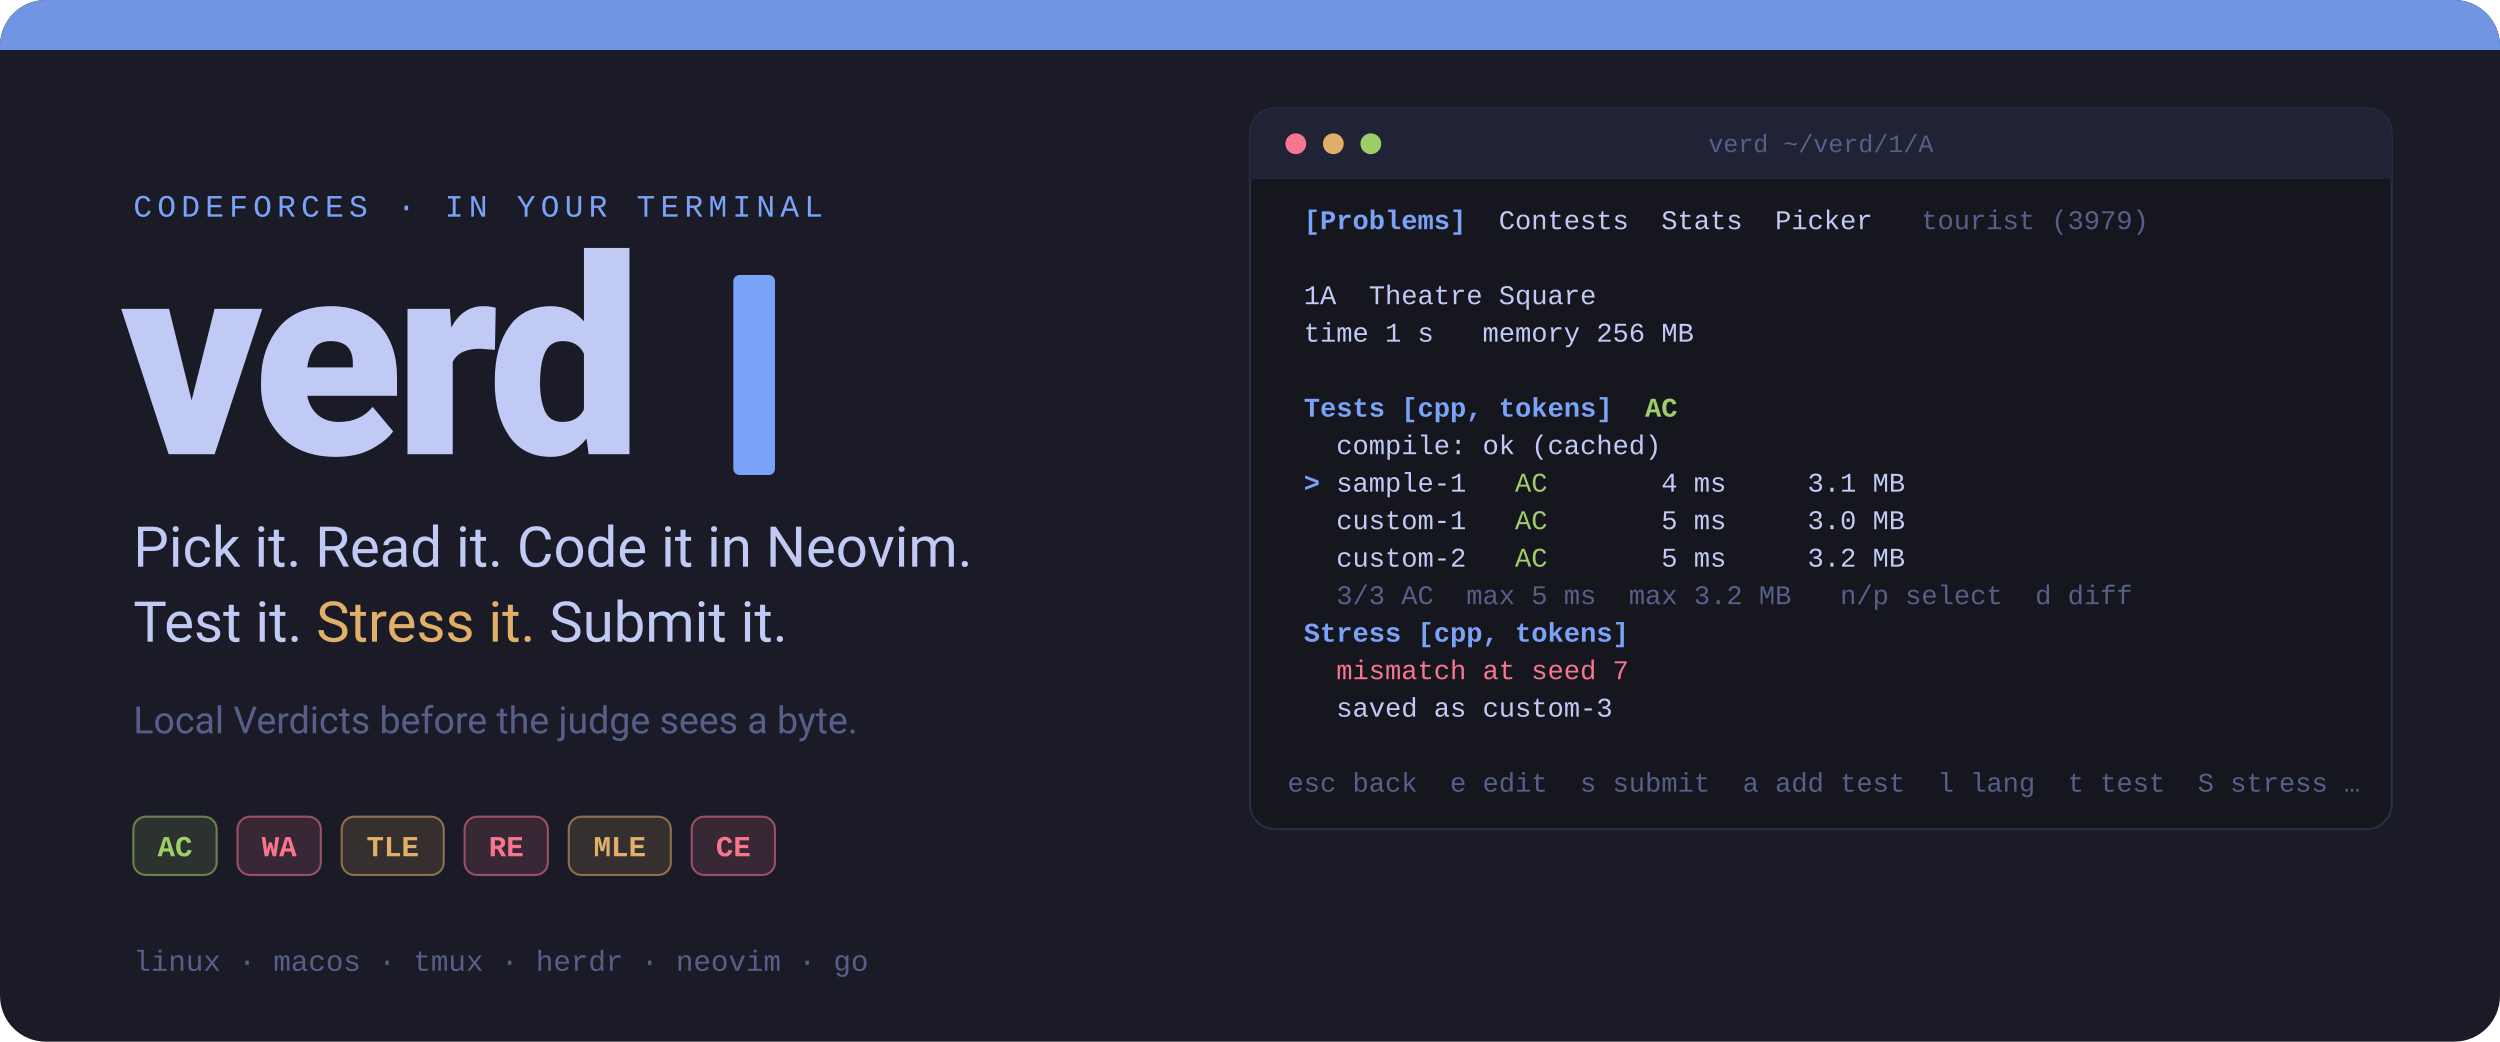
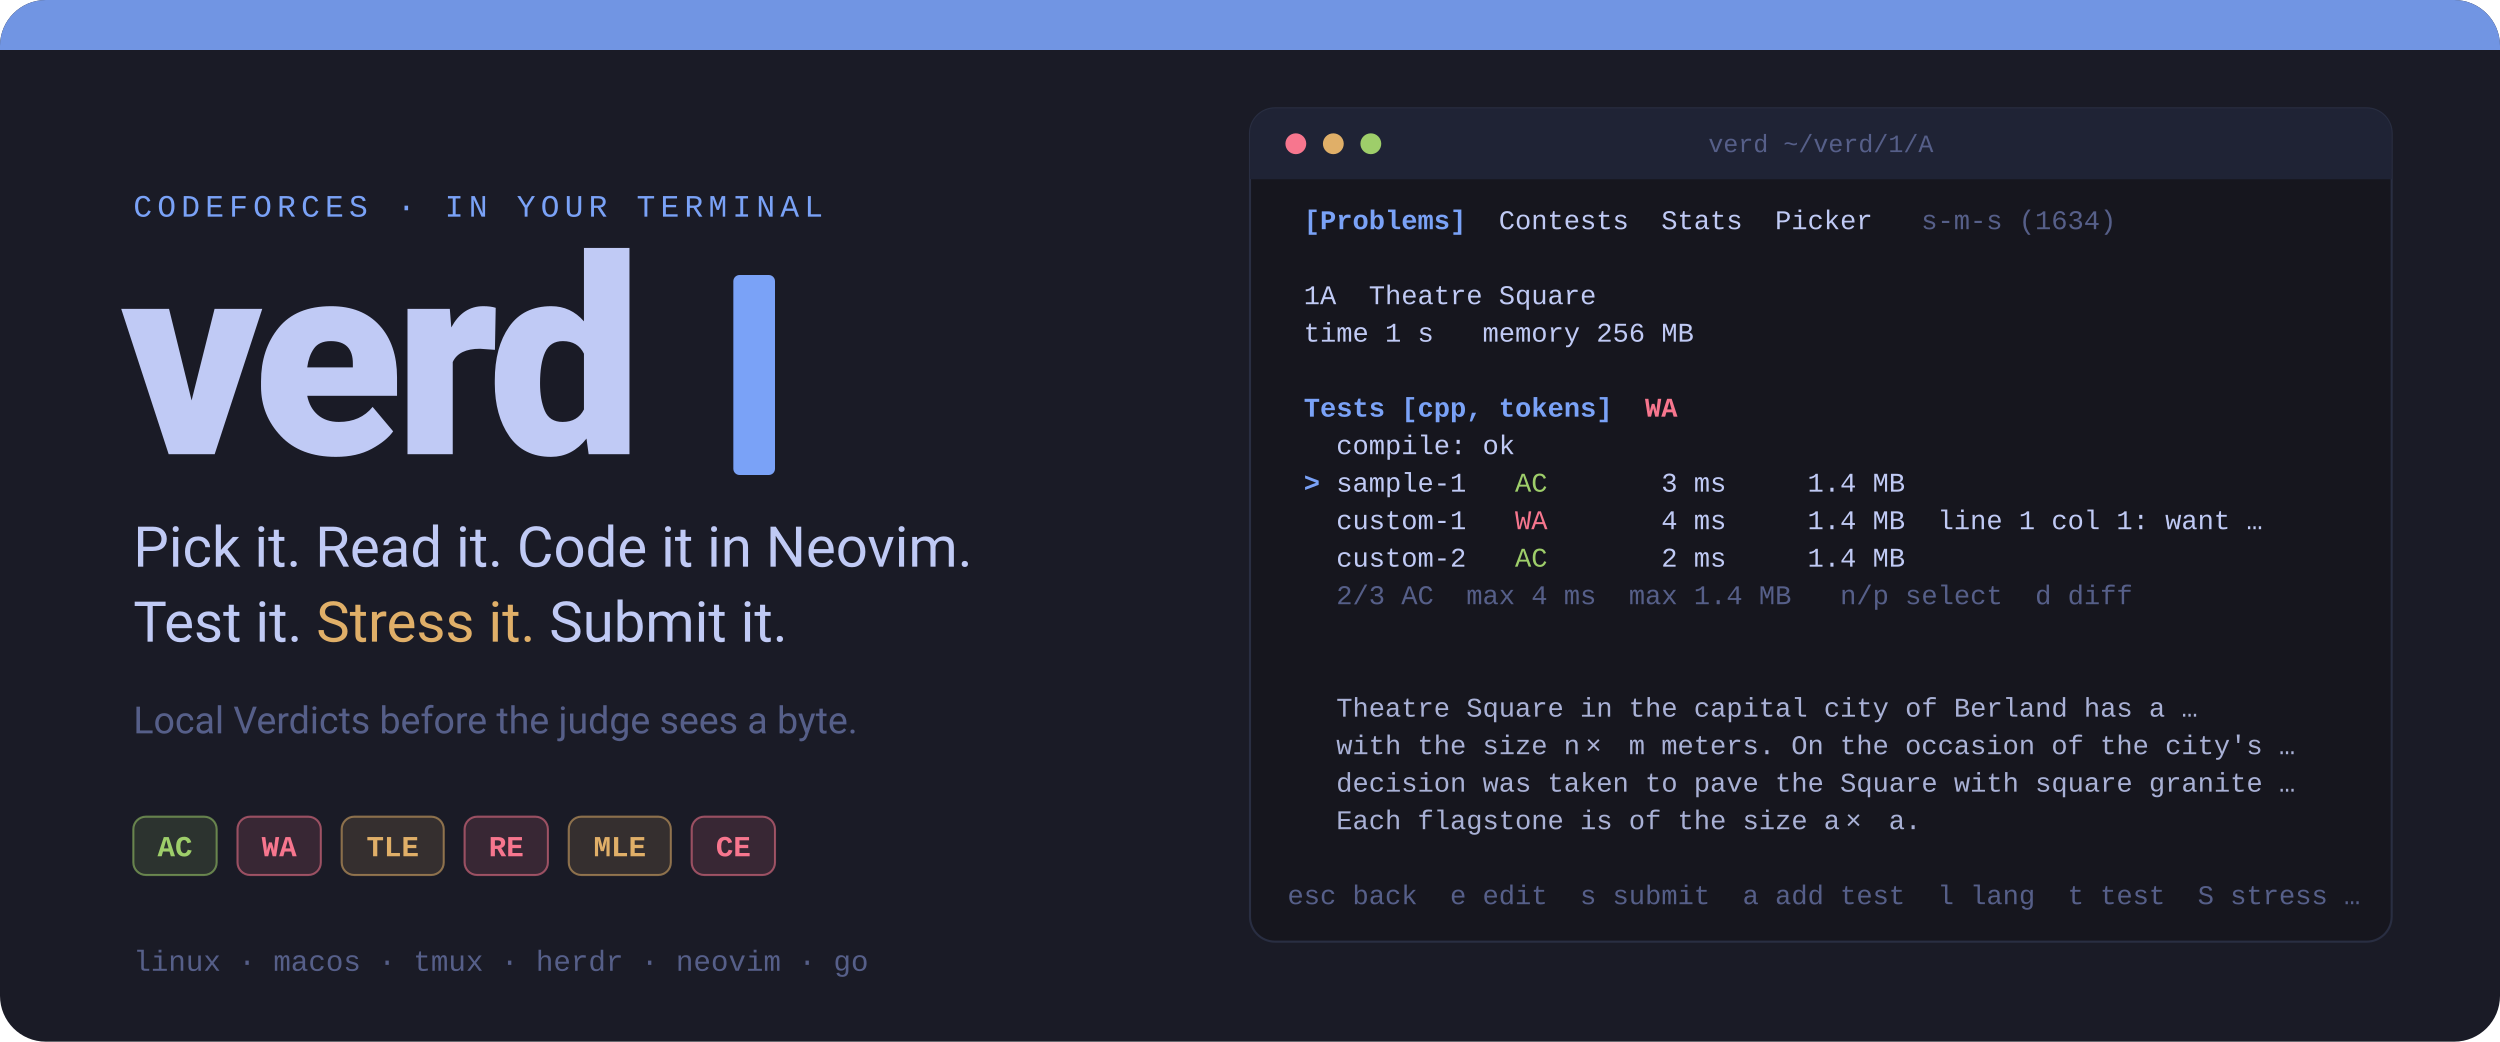
<svg xmlns="http://www.w3.org/2000/svg" width="1200" height="500" viewBox="0 0 1200 500" role="img" aria-labelledby="t d">
  <rect width="1200" height="500" rx="22" fill="#1a1b26" />
  <path d="M0 22A22 22 0 0 1 22 0h1156a22 22 0 0 1 22 22v2H0z" fill="#7aa2f7" fill-opacity="0.9" />
  <text x="64" y="104" font-family="ui-monospace, SFMono-Regular, Menlo, Consolas, 'Liberation Mono', monospace" font-size="15" letter-spacing="2.5" fill="#7aa2f7">CODEFORCES · IN YOUR TERMINAL</text>
  <text x="58" y="218" font-family="-apple-system, BlinkMacSystemFont, 'Segoe UI', Roboto, Helvetica, Arial, sans-serif" font-size="132" font-weight="800" letter-spacing="-4" fill="#c0caf5">verd</text>
  <rect x="352" y="132" width="20" height="96" rx="3" fill="#7aa2f7" />
  <text x="64" y="272" font-family="-apple-system, BlinkMacSystemFont, 'Segoe UI', Roboto, Helvetica, Arial, sans-serif" font-size="27" fill="#c0caf5">Pick it. Read it. Code it in Neovim.</text>
  <text x="64" y="308" font-family="-apple-system, BlinkMacSystemFont, 'Segoe UI', Roboto, Helvetica, Arial, sans-serif" font-size="27" fill="#c0caf5">Test it. <tspan fill="#e0af68">Stress it.</tspan> Submit it.</text>
  <text x="64" y="352" font-family="-apple-system, BlinkMacSystemFont, 'Segoe UI', Roboto, Helvetica, Arial, sans-serif" font-size="18" fill="#565f89">Local Verdicts before the judge sees a byte.</text>
  <g transform="translate(64 392)">
    <rect width="40" height="28" rx="6" fill="#9ece6a" fill-opacity="0.14" stroke="#9ece6a" stroke-opacity="0.55" />
    <text x="20.0" y="19" text-anchor="middle" font-family="ui-monospace, SFMono-Regular, Menlo, Consolas, 'Liberation Mono', monospace" font-size="14" font-weight="700" fill="#9ece6a">AC</text>
  </g>
  <g transform="translate(114 392)">
    <rect width="40" height="28" rx="6" fill="#f7768e" fill-opacity="0.14" stroke="#f7768e" stroke-opacity="0.55" />
    <text x="20.0" y="19" text-anchor="middle" font-family="ui-monospace, SFMono-Regular, Menlo, Consolas, 'Liberation Mono', monospace" font-size="14" font-weight="700" fill="#f7768e">WA</text>
  </g>
  <g transform="translate(164 392)">
    <rect width="49" height="28" rx="6" fill="#e0af68" fill-opacity="0.14" stroke="#e0af68" stroke-opacity="0.55" />
    <text x="24.5" y="19" text-anchor="middle" font-family="ui-monospace, SFMono-Regular, Menlo, Consolas, 'Liberation Mono', monospace" font-size="14" font-weight="700" fill="#e0af68">TLE</text>
  </g>
  <g transform="translate(223 392)">
    <rect width="40" height="28" rx="6" fill="#f7768e" fill-opacity="0.14" stroke="#f7768e" stroke-opacity="0.55" />
    <text x="20.0" y="19" text-anchor="middle" font-family="ui-monospace, SFMono-Regular, Menlo, Consolas, 'Liberation Mono', monospace" font-size="14" font-weight="700" fill="#f7768e">RE</text>
  </g>
  <g transform="translate(273 392)">
    <rect width="49" height="28" rx="6" fill="#e0af68" fill-opacity="0.14" stroke="#e0af68" stroke-opacity="0.55" />
    <text x="24.5" y="19" text-anchor="middle" font-family="ui-monospace, SFMono-Regular, Menlo, Consolas, 'Liberation Mono', monospace" font-size="14" font-weight="700" fill="#e0af68">MLE</text>
  </g>
  <g transform="translate(332 392)">
    <rect width="40" height="28" rx="6" fill="#f7768e" fill-opacity="0.14" stroke="#f7768e" stroke-opacity="0.55" />
    <text x="20.0" y="19" text-anchor="middle" font-family="ui-monospace, SFMono-Regular, Menlo, Consolas, 'Liberation Mono', monospace" font-size="14" font-weight="700" fill="#f7768e">CE</text>
  </g>
  <text x="64" y="466" font-family="ui-monospace, SFMono-Regular, Menlo, Consolas, 'Liberation Mono', monospace" font-size="14" fill="#565f89">linux · macos · tmux · herdr · neovim · go</text>
  <g transform="translate(600 52)">
-     <rect width="548" height="346" rx="12" fill="#16161e" stroke="#292e42" />
+     <rect width="548" height="400" rx="12" fill="#16161e" stroke="#292e42" />
    <path d="M0 12a12 12 0 0 1 12-12h524a12 12 0 0 1 12 12v22H0z" fill="#1f2335" />
    <circle cx="22" cy="17" r="5" fill="#f7768e" />
    <circle cx="40" cy="17" r="5" fill="#e0af68" />
    <circle cx="58" cy="17" r="5" fill="#9ece6a" />
    <text x="274.0" y="21" text-anchor="middle" font-family="ui-monospace, SFMono-Regular, Menlo, Consolas, 'Liberation Mono', monospace" font-size="12" fill="#565f89">verd  ~/verd/1/A</text>
    <text x="25.8" y="58" font-family="ui-monospace, SFMono-Regular, Menlo, Consolas, 'Liberation Mono', monospace" font-size="13" fill="#7aa2f7" font-weight="700" xml:space="preserve">[Problems]</text>
    <text x="103.8" y="58" font-family="ui-monospace, SFMono-Regular, Menlo, Consolas, 'Liberation Mono', monospace" font-size="13" fill="#c0caf5" xml:space="preserve">  Contests  Stats  Picker   </text>
-     <text x="322.2" y="58" font-family="ui-monospace, SFMono-Regular, Menlo, Consolas, 'Liberation Mono', monospace" font-size="13" fill="#565f89" xml:space="preserve">tourist (3979)</text>
+     <text x="322.2" y="58" font-family="ui-monospace, SFMono-Regular, Menlo, Consolas, 'Liberation Mono', monospace" font-size="13" fill="#565f89" xml:space="preserve">s-m-s (1634)</text>
    <text x="18.0" y="94" font-family="ui-monospace, SFMono-Regular, Menlo, Consolas, 'Liberation Mono', monospace" font-size="13" fill="#c0caf5" xml:space="preserve"> 1A  Theatre Square</text>
    <text x="18.0" y="112" font-family="ui-monospace, SFMono-Regular, Menlo, Consolas, 'Liberation Mono', monospace" font-size="13" fill="#c0caf5" xml:space="preserve"> time 1 s   memory 256 MB</text>
    <text x="25.8" y="148" font-family="ui-monospace, SFMono-Regular, Menlo, Consolas, 'Liberation Mono', monospace" font-size="13" fill="#7aa2f7" font-weight="700" xml:space="preserve">Tests [cpp, tokens]  </text>
-     <text x="189.6" y="148" font-family="ui-monospace, SFMono-Regular, Menlo, Consolas, 'Liberation Mono', monospace" font-size="13" fill="#9ece6a" font-weight="700" xml:space="preserve">AC </text>
-     <text x="18.0" y="166" font-family="ui-monospace, SFMono-Regular, Menlo, Consolas, 'Liberation Mono', monospace" font-size="13" fill="#c0caf5" xml:space="preserve">   compile: ok (cached)</text>
+     <text x="189.6" y="148" font-family="ui-monospace, SFMono-Regular, Menlo, Consolas, 'Liberation Mono', monospace" font-size="13" fill="#f7768e" font-weight="700" xml:space="preserve">WA </text>
+     <text x="18.0" y="166" font-family="ui-monospace, SFMono-Regular, Menlo, Consolas, 'Liberation Mono', monospace" font-size="13" fill="#c0caf5" xml:space="preserve">   compile: ok</text>
    <text x="25.8" y="184" font-family="ui-monospace, SFMono-Regular, Menlo, Consolas, 'Liberation Mono', monospace" font-size="13" fill="#7aa2f7" font-weight="700" xml:space="preserve">&gt; </text>
    <text x="41.4" y="184" font-family="ui-monospace, SFMono-Regular, Menlo, Consolas, 'Liberation Mono', monospace" font-size="13" fill="#c0caf5" xml:space="preserve">sample-1   </text>
    <text x="127.2" y="184" font-family="ui-monospace, SFMono-Regular, Menlo, Consolas, 'Liberation Mono', monospace" font-size="13" fill="#9ece6a" xml:space="preserve">AC </text>
-     <text x="150.6" y="184" font-family="ui-monospace, SFMono-Regular, Menlo, Consolas, 'Liberation Mono', monospace" font-size="13" fill="#c0caf5" xml:space="preserve">      4 ms     3.1 MB</text>
+     <text x="150.6" y="184" font-family="ui-monospace, SFMono-Regular, Menlo, Consolas, 'Liberation Mono', monospace" font-size="13" fill="#c0caf5" xml:space="preserve">      3 ms     1.4 MB</text>
    <text x="18.0" y="202" font-family="ui-monospace, SFMono-Regular, Menlo, Consolas, 'Liberation Mono', monospace" font-size="13" fill="#c0caf5" xml:space="preserve">   custom-1   </text>
-     <text x="127.2" y="202" font-family="ui-monospace, SFMono-Regular, Menlo, Consolas, 'Liberation Mono', monospace" font-size="13" fill="#9ece6a" xml:space="preserve">AC </text>
-     <text x="150.6" y="202" font-family="ui-monospace, SFMono-Regular, Menlo, Consolas, 'Liberation Mono', monospace" font-size="13" fill="#c0caf5" xml:space="preserve">      5 ms     3.0 MB</text>
+     <text x="127.2" y="202" font-family="ui-monospace, SFMono-Regular, Menlo, Consolas, 'Liberation Mono', monospace" font-size="13" fill="#f7768e" xml:space="preserve">WA </text>
+     <text x="150.6" y="202" font-family="ui-monospace, SFMono-Regular, Menlo, Consolas, 'Liberation Mono', monospace" font-size="13" fill="#c0caf5" xml:space="preserve">      4 ms     1.4 MB  line 1 col 1: want …</text>
    <text x="18.0" y="220" font-family="ui-monospace, SFMono-Regular, Menlo, Consolas, 'Liberation Mono', monospace" font-size="13" fill="#c0caf5" xml:space="preserve">   custom-2   </text>
    <text x="127.2" y="220" font-family="ui-monospace, SFMono-Regular, Menlo, Consolas, 'Liberation Mono', monospace" font-size="13" fill="#9ece6a" xml:space="preserve">AC </text>
-     <text x="150.6" y="220" font-family="ui-monospace, SFMono-Regular, Menlo, Consolas, 'Liberation Mono', monospace" font-size="13" fill="#c0caf5" xml:space="preserve">      5 ms     3.2 MB</text>
-     <text x="25.8" y="238" font-family="ui-monospace, SFMono-Regular, Menlo, Consolas, 'Liberation Mono', monospace" font-size="13" fill="#565f89" xml:space="preserve">  3/3 AC  max 5 ms  max 3.2 MB   n/p select  d diff</text>
-     <text x="25.8" y="256" font-family="ui-monospace, SFMono-Regular, Menlo, Consolas, 'Liberation Mono', monospace" font-size="13" fill="#7aa2f7" font-weight="700" xml:space="preserve">Stress [cpp, tokens]</text>
-     <text x="25.8" y="274" font-family="ui-monospace, SFMono-Regular, Menlo, Consolas, 'Liberation Mono', monospace" font-size="13" fill="#f7768e" xml:space="preserve">  mismatch at seed 7</text>
-     <text x="18.0" y="292" font-family="ui-monospace, SFMono-Regular, Menlo, Consolas, 'Liberation Mono', monospace" font-size="13" fill="#c0caf5" xml:space="preserve">   saved as custom-3</text>
-     <text x="18.0" y="328" font-family="ui-monospace, SFMono-Regular, Menlo, Consolas, 'Liberation Mono', monospace" font-size="13" fill="#565f89" xml:space="preserve">esc back  e edit  s submit  a add test  l lang  t test  S stress …</text>
+     <text x="150.6" y="220" font-family="ui-monospace, SFMono-Regular, Menlo, Consolas, 'Liberation Mono', monospace" font-size="13" fill="#c0caf5" xml:space="preserve">      2 ms     1.4 MB</text>
+     <text x="25.8" y="238" font-family="ui-monospace, SFMono-Regular, Menlo, Consolas, 'Liberation Mono', monospace" font-size="13" fill="#565f89" xml:space="preserve">  2/3 AC  max 4 ms  max 1.4 MB   n/p select  d diff</text>
+     <text x="41.4" y="292" font-family="ui-monospace, SFMono-Regular, Menlo, Consolas, 'Liberation Mono', monospace" font-size="13" fill="#a9b1d6" xml:space="preserve">Theatre Square in the capital city of Berland has a …</text>
+     <text x="41.4" y="310" font-family="ui-monospace, SFMono-Regular, Menlo, Consolas, 'Liberation Mono', monospace" font-size="13" fill="#a9b1d6" xml:space="preserve">with the size </text>
+     <text x="150.6" y="310" font-family="ui-monospace, SFMono-Regular, Menlo, Consolas, 'Liberation Mono', monospace" font-size="13" fill="#a9b1d6" xml:space="preserve">n</text>
+     <text x="158.4" y="310" font-family="ui-monospace, SFMono-Regular, Menlo, Consolas, 'Liberation Mono', monospace" font-size="13" fill="#a9b1d6" xml:space="preserve"> × </text>
+     <text x="181.8" y="310" font-family="ui-monospace, SFMono-Regular, Menlo, Consolas, 'Liberation Mono', monospace" font-size="13" fill="#a9b1d6" xml:space="preserve">m</text>
+     <text x="189.6" y="310" font-family="ui-monospace, SFMono-Regular, Menlo, Consolas, 'Liberation Mono', monospace" font-size="13" fill="#a9b1d6" xml:space="preserve"> meters. On the occasion of the city's …</text>
+     <text x="41.4" y="328" font-family="ui-monospace, SFMono-Regular, Menlo, Consolas, 'Liberation Mono', monospace" font-size="13" fill="#a9b1d6" xml:space="preserve">decision was taken to pave the Square with square granite …</text>
+     <text x="41.4" y="346" font-family="ui-monospace, SFMono-Regular, Menlo, Consolas, 'Liberation Mono', monospace" font-size="13" fill="#a9b1d6" xml:space="preserve">Each flagstone is of the size </text>
+     <text x="275.4" y="346" font-family="ui-monospace, SFMono-Regular, Menlo, Consolas, 'Liberation Mono', monospace" font-size="13" fill="#a9b1d6" xml:space="preserve">a</text>
+     <text x="283.2" y="346" font-family="ui-monospace, SFMono-Regular, Menlo, Consolas, 'Liberation Mono', monospace" font-size="13" fill="#a9b1d6" xml:space="preserve"> × </text>
+     <text x="306.6" y="346" font-family="ui-monospace, SFMono-Regular, Menlo, Consolas, 'Liberation Mono', monospace" font-size="13" fill="#a9b1d6" xml:space="preserve">a</text>
+     <text x="314.4" y="346" font-family="ui-monospace, SFMono-Regular, Menlo, Consolas, 'Liberation Mono', monospace" font-size="13" fill="#a9b1d6" xml:space="preserve">.</text>
+     <text x="18.0" y="382" font-family="ui-monospace, SFMono-Regular, Menlo, Consolas, 'Liberation Mono', monospace" font-size="13" fill="#565f89" xml:space="preserve">esc back  e edit  s submit  a add test  l lang  t test  S stress …</text>
  </g>
</svg>
